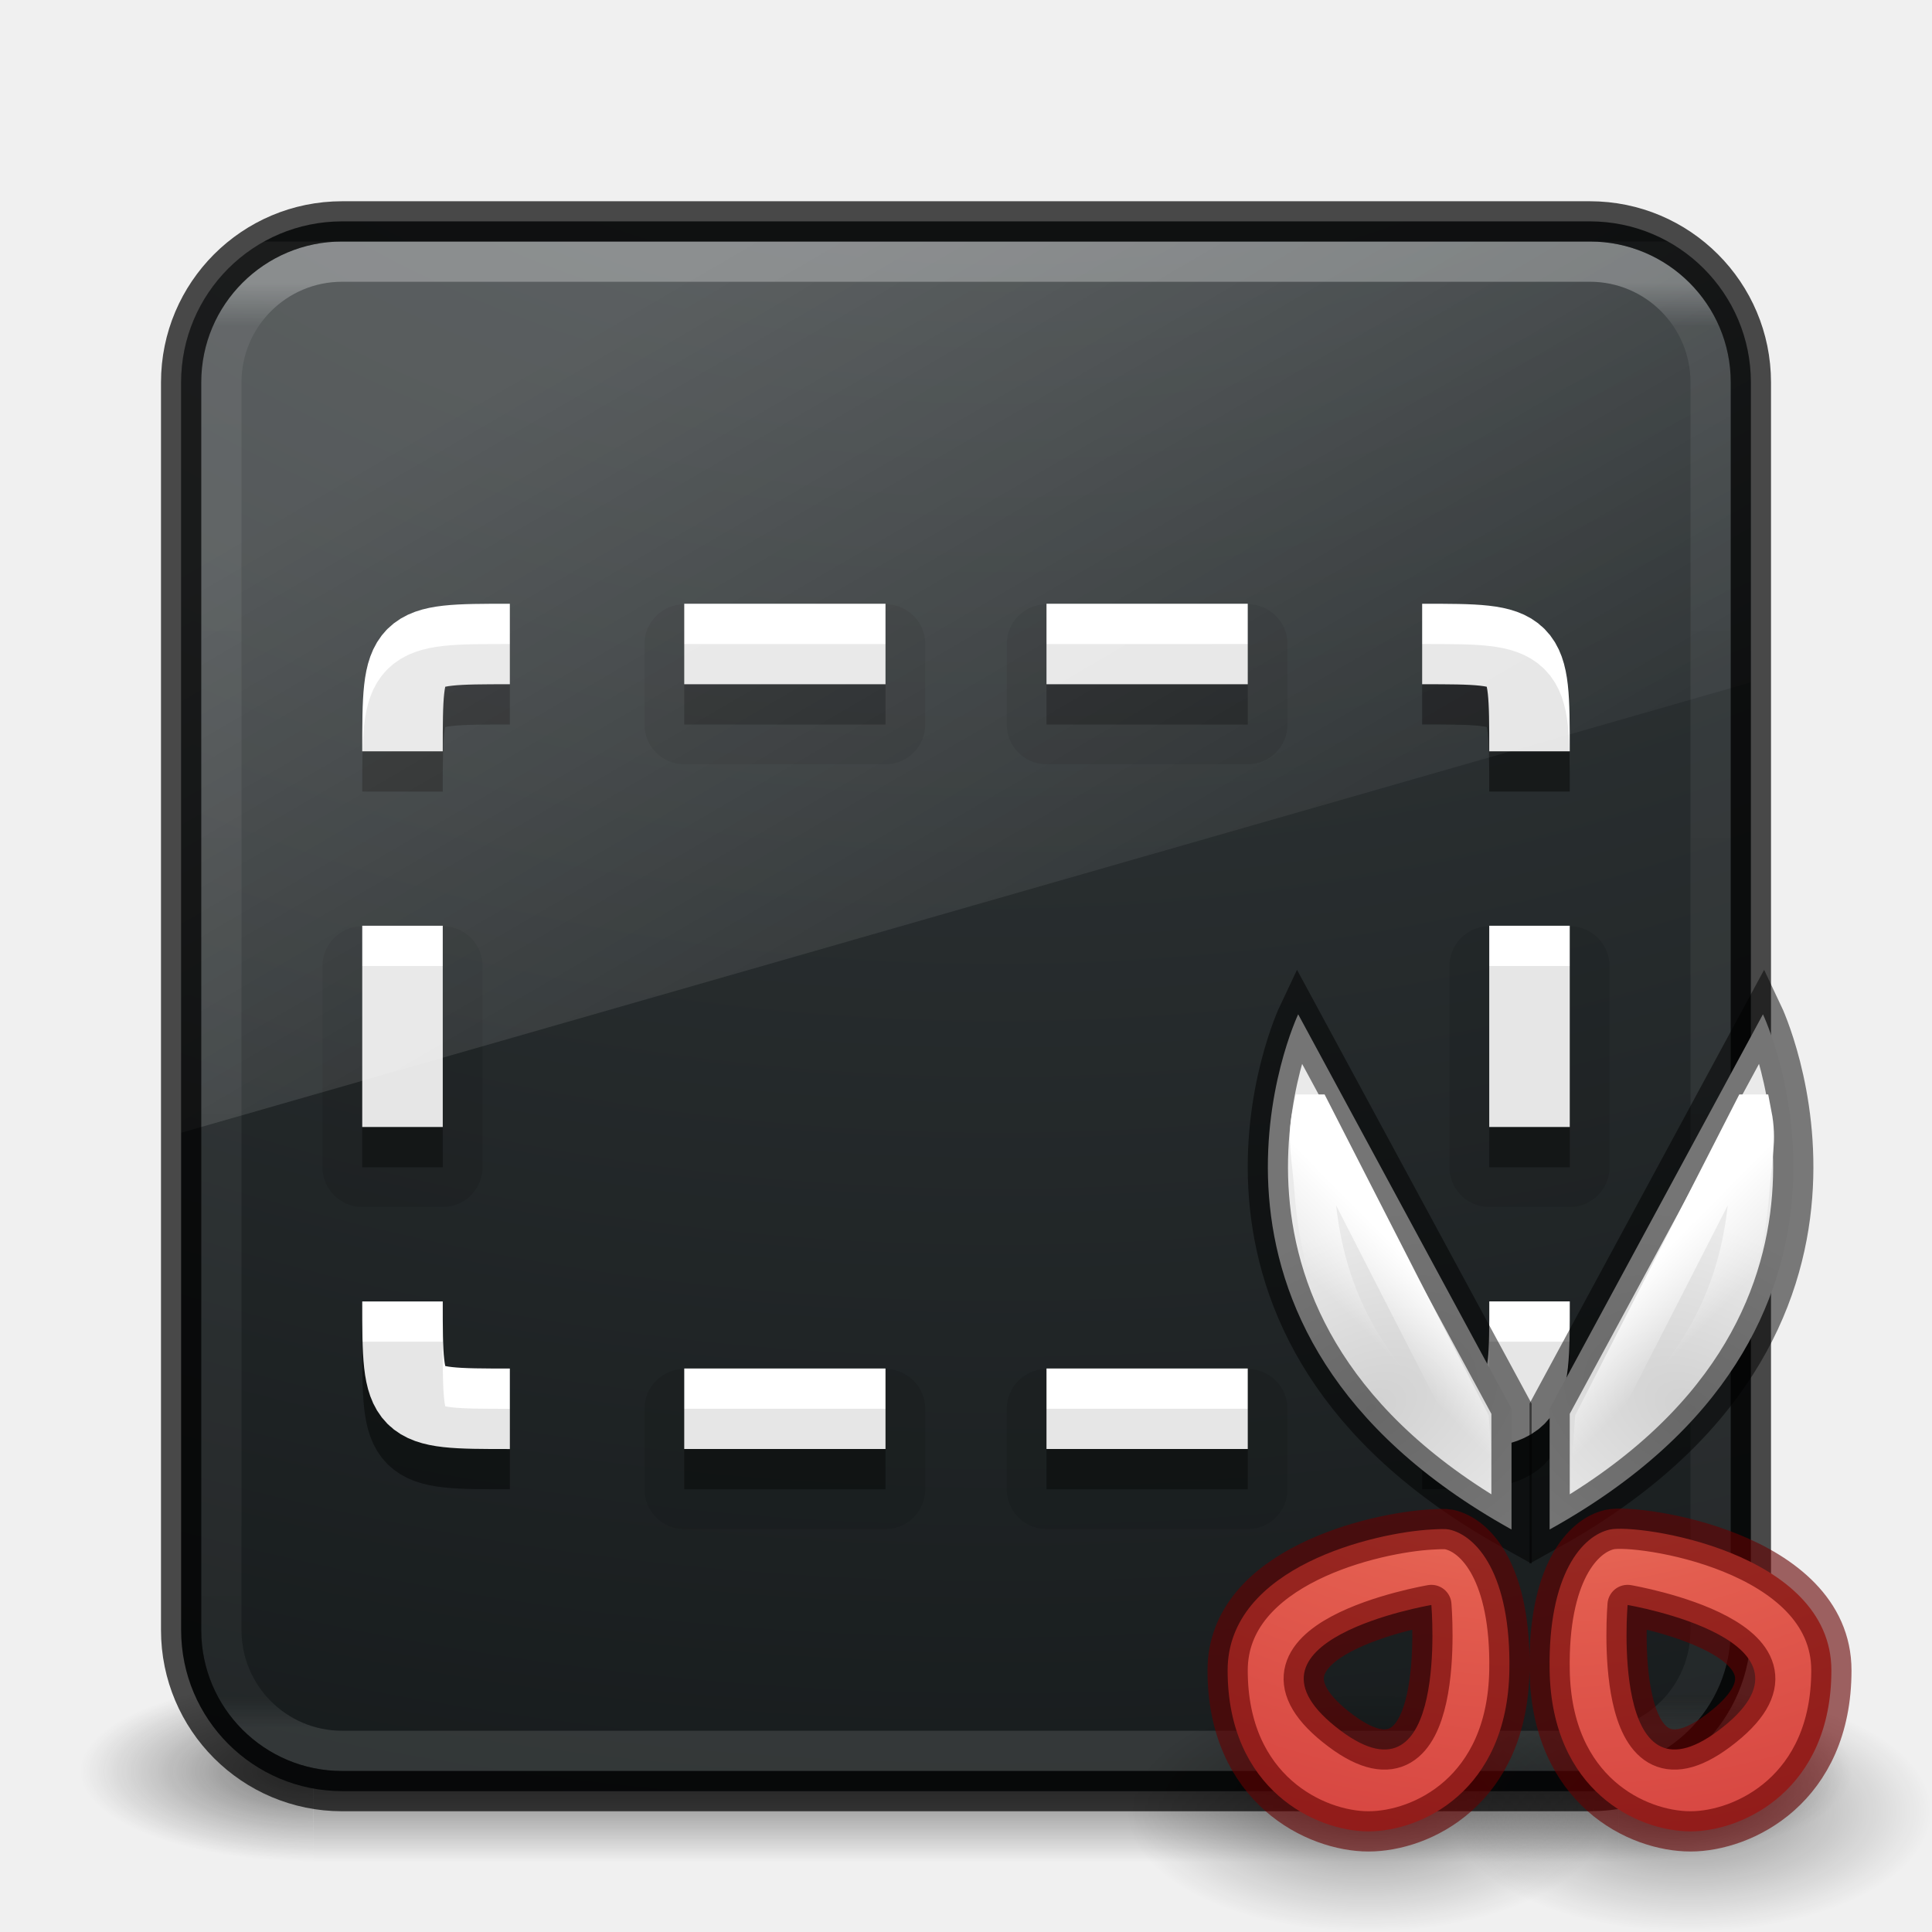
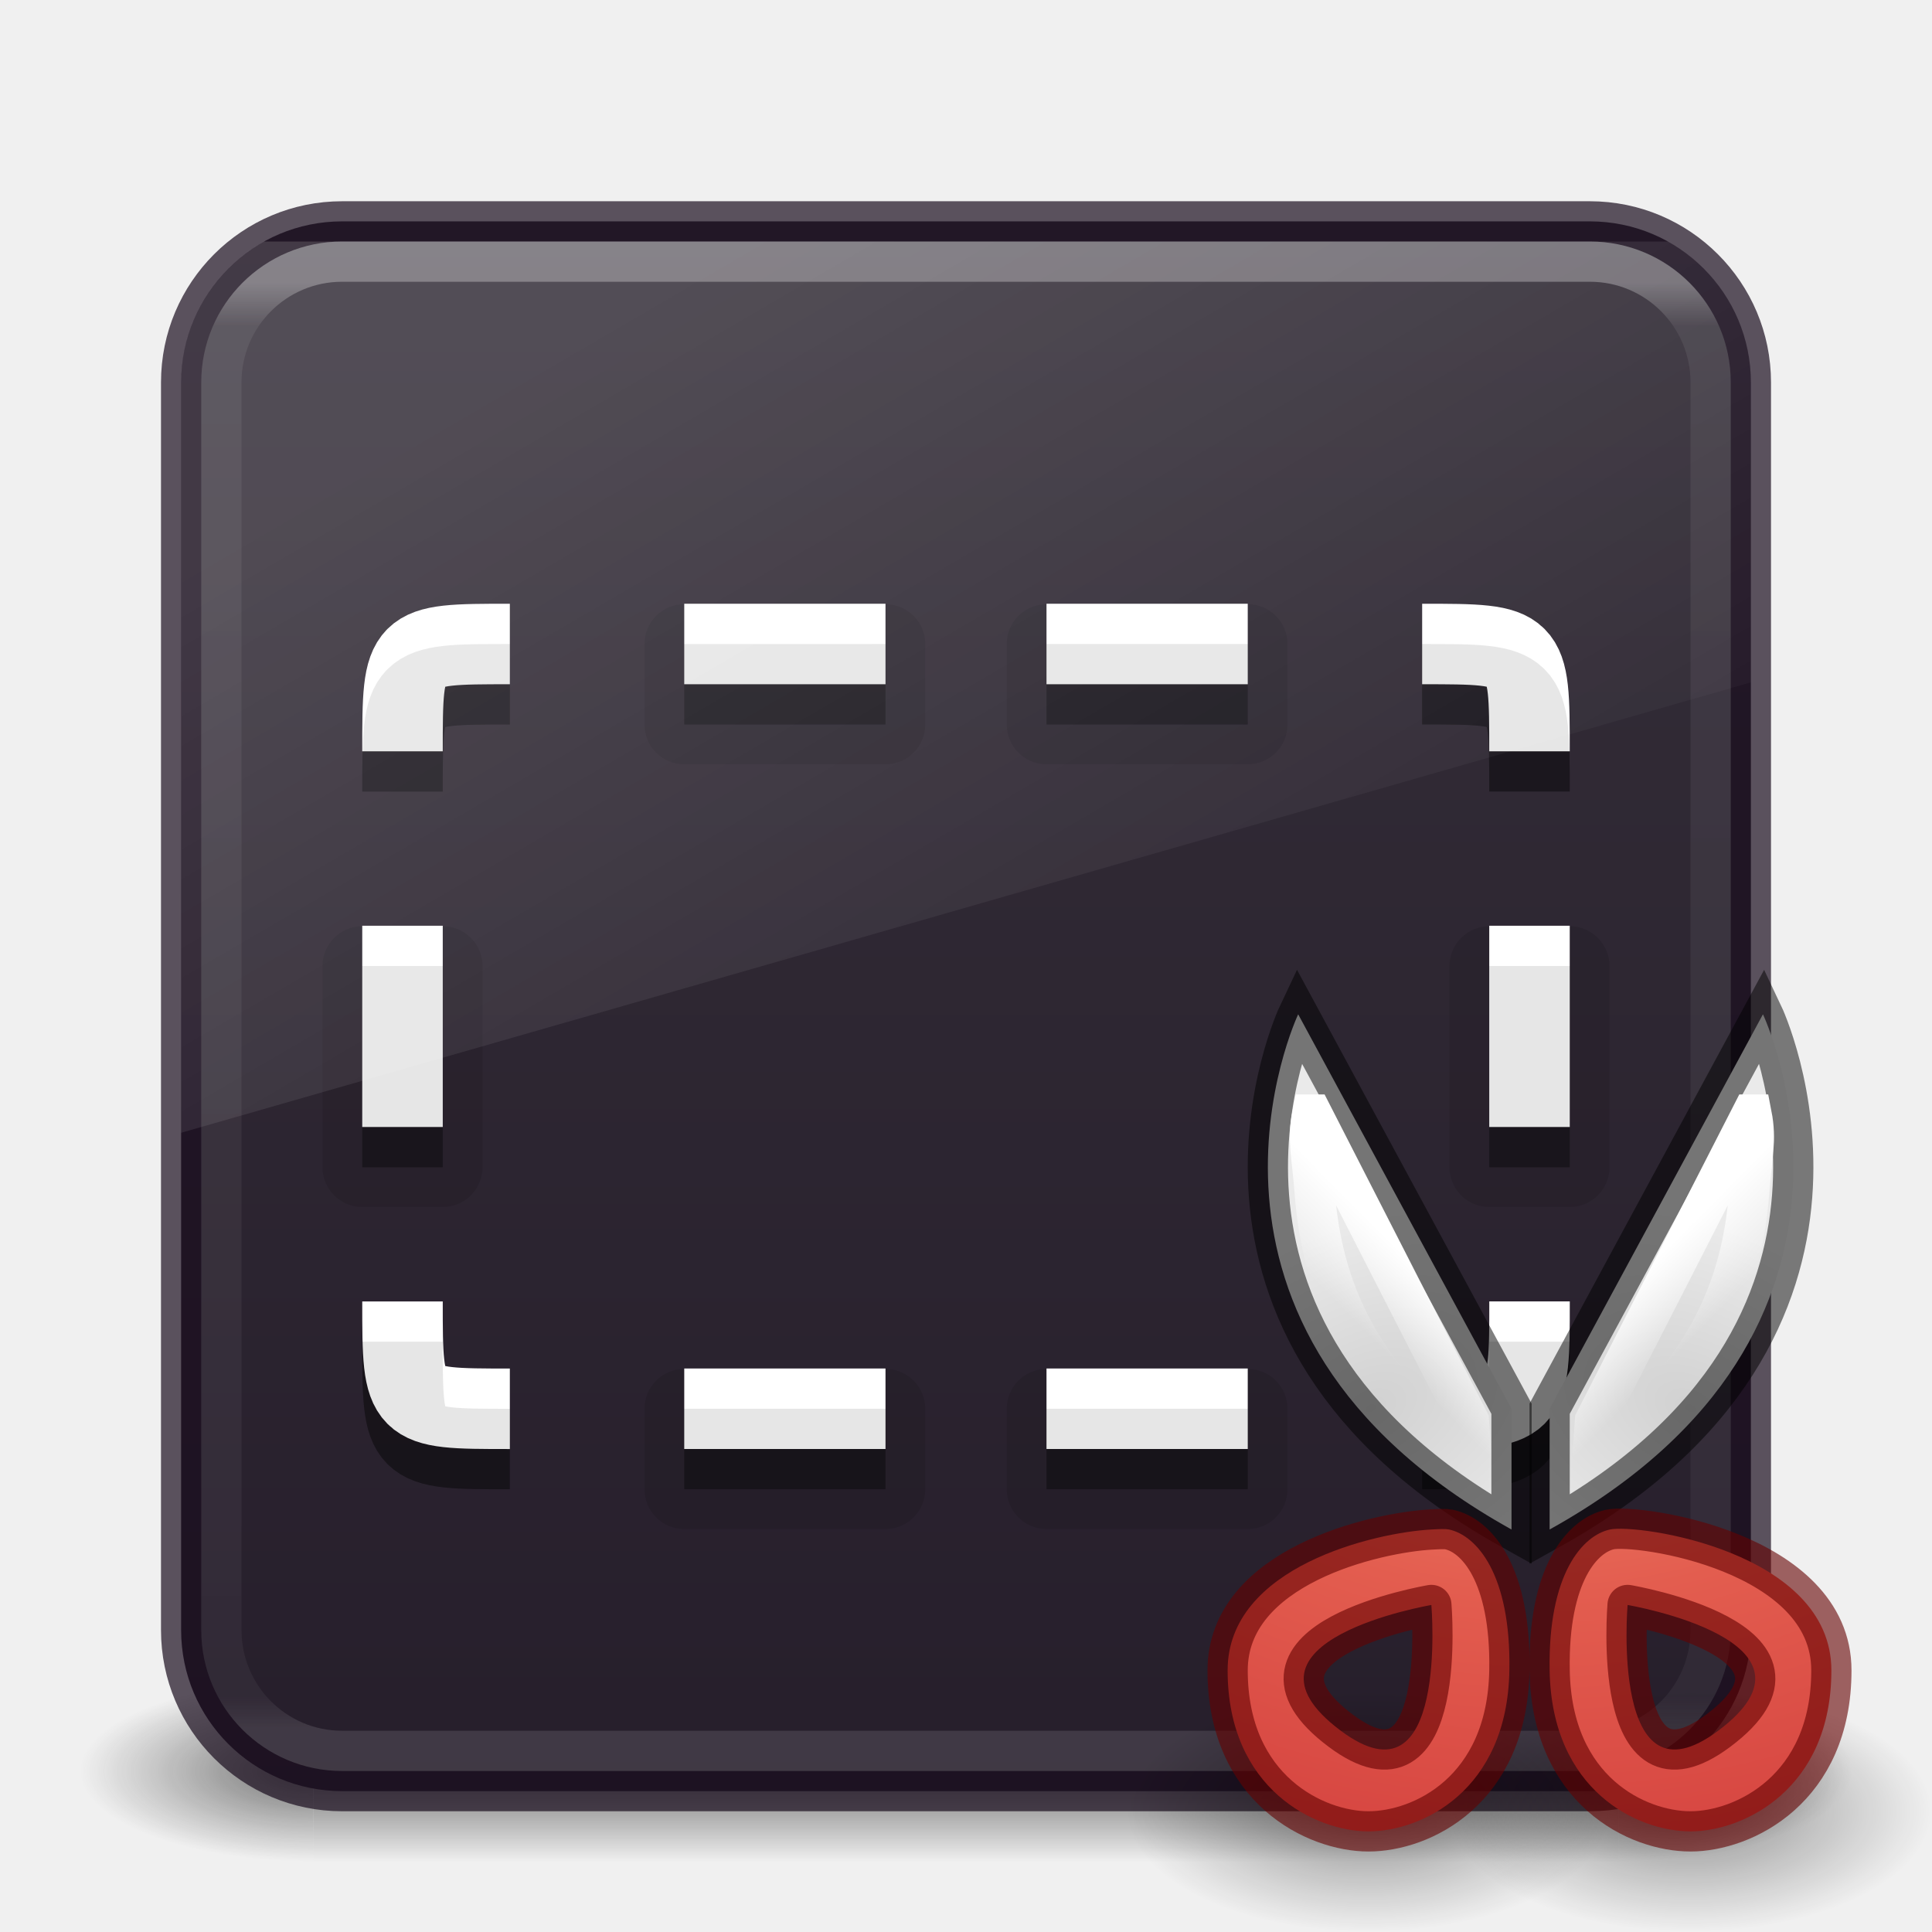
<svg xmlns="http://www.w3.org/2000/svg" xmlns:xlink="http://www.w3.org/1999/xlink" version="1.1" width="48" height="48" id="svg4296">
  <defs id="defs4298">
    <linearGradient id="linearGradient3895">
      <stop id="stop3897" style="stop-color:#ffffff;stop-opacity:1" offset="0" />
      <stop id="stop3899" style="stop-color:#ffffff;stop-opacity:0.235" offset="0.03" />
      <stop id="stop3901" style="stop-color:#ffffff;stop-opacity:0.157" offset="0.978" />
      <stop id="stop3903" style="stop-color:#ffffff;stop-opacity:0.392" offset="1" />
    </linearGradient>
    <linearGradient id="linearGradient3688-166-749">
      <stop id="stop2883" style="stop-color:#181818;stop-opacity:1" offset="0" />
      <stop id="stop2885" style="stop-color:#181818;stop-opacity:0" offset="1" />
    </linearGradient>
    <linearGradient id="linearGradient3688-464-309">
      <stop id="stop2889" style="stop-color:#181818;stop-opacity:1" offset="0" />
      <stop id="stop2891" style="stop-color:#181818;stop-opacity:0" offset="1" />
    </linearGradient>
    <linearGradient id="linearGradient3702-501-757">
      <stop id="stop2895" style="stop-color:#181818;stop-opacity:0" offset="0" />
      <stop id="stop2897" style="stop-color:#181818;stop-opacity:1" offset="0.5" />
      <stop id="stop2899" style="stop-color:#181818;stop-opacity:0" offset="1" />
    </linearGradient>
    <linearGradient x1="24" y1="6.032" x2="24" y2="41.934" id="linearGradient3024" xlink:href="#linearGradient3895" gradientUnits="userSpaceOnUse" gradientTransform="translate(4e-6,1.000006)" />
    <radialGradient cx="4.993" cy="43.5" r="2.5" fx="4.993" fy="43.5" id="radialGradient3038" xlink:href="#linearGradient3688-166-749" gradientUnits="userSpaceOnUse" gradientTransform="matrix(2.003784,0,0,1.4,27.98813,-17.4)" />
    <radialGradient cx="4.993" cy="43.5" r="2.5" fx="4.993" fy="43.5" id="radialGradient3040" xlink:href="#linearGradient3688-464-309" gradientUnits="userSpaceOnUse" gradientTransform="matrix(2.003784,0,0,1.4,-20.01187,-104.4)" />
    <linearGradient x1="25.058" y1="47.028" x2="25.058" y2="39.999" id="linearGradient3042" xlink:href="#linearGradient3702-501-757" gradientUnits="userSpaceOnUse" />
-     <radialGradient cx="6.953" cy="9.957" r="12.672" fx="6.953" fy="9.957" id="radialGradient3988-3" xlink:href="#linearGradient2867-449-88-871-390-598-476-591-434-148-57-177-8-3-3-6-4-8-8-8-5-7-8" gradientUnits="userSpaceOnUse" gradientTransform="matrix(0,5.938034,-7.290009,0,97.41849,-54.25018)" />
-     <linearGradient id="linearGradient2867-449-88-871-390-598-476-591-434-148-57-177-8-3-3-6-4-8-8-8-5-7-8">
-       <stop id="stop3750-1-0-7-6-6-1-3-9-3-9-2" style="stop-color:#404648;stop-opacity:1" offset="0" />
-       <stop id="stop3754-1-8-5-2-7-6-7-1-9-1-0" style="stop-color:#0c1011;stop-opacity:1" offset="1" />
-     </linearGradient>
    <linearGradient id="linearGradient5060">
      <stop id="stop5062" style="stop-color:#000000;stop-opacity:1" offset="0" />
      <stop id="stop5064" style="stop-color:#000000;stop-opacity:0" offset="1" />
    </linearGradient>
    <radialGradient cx="15" cy="1039.7" r="3.527" fx="15" fy="1039.7" id="radialGradient3525" xlink:href="#linearGradient3764" gradientUnits="userSpaceOnUse" gradientTransform="matrix(-0.5671064,-1.134203,-1.701299,0.8506569,1811.401,-832.4149)" />
    <linearGradient id="linearGradient3764">
      <stop id="stop3766" style="stop-color:#d1d1d1;stop-opacity:1" offset="0" />
      <stop id="stop3768" style="stop-color:#eaeaea;stop-opacity:1" offset="1" />
    </linearGradient>
    <radialGradient cx="15" cy="1039.7" r="3.527" fx="15" fy="1039.7" id="radialGradient3520" xlink:href="#linearGradient3764" gradientUnits="userSpaceOnUse" gradientTransform="matrix(0.5671064,-1.134203,1.701299,0.8506569,-1735.347,-832.4149)" />
    <radialGradient cx="62.625" cy="4.625" r="10.625" fx="62.625" fy="4.625" id="radialGradient3517" xlink:href="#linearGradient5060" gradientUnits="userSpaceOnUse" gradientTransform="matrix(0.5647059,0,0,0.2823525,-1.364705,43.6941)" />
    <radialGradient cx="62.625" cy="4.625" r="10.625" fx="62.625" fy="4.625" id="radialGradient3514" xlink:href="#linearGradient5060" gradientUnits="userSpaceOnUse" gradientTransform="matrix(0.5647059,0,0,0.2823525,6.635295,43.6941)" />
    <radialGradient xlink:href="#linearGradient3242-7-6" id="radialGradient4230-4" gradientUnits="userSpaceOnUse" gradientTransform="matrix(0,2.964144,-3.653559,0,74.84552,3.509215)" cx="8.863" cy="9.994" fx="8.863" fy="9.994" r="12.672" />
    <linearGradient id="linearGradient3242-7-6">
      <stop id="stop3244-6-4" style="stop-color:#f89b7e;stop-opacity:1" offset="0" />
      <stop id="stop3246-7-5" style="stop-color:#e35d4f;stop-opacity:1" offset="0.262" />
      <stop id="stop3248-8-6" style="stop-color:#c6262e;stop-opacity:1" offset="0.661" />
      <stop id="stop3250-6-8" style="stop-color:#690b2c;stop-opacity:1" offset="1" />
    </linearGradient>
    <linearGradient xlink:href="#linearGradient4685" id="linearGradient3415" gradientUnits="userSpaceOnUse" x1="56" y1="40" x2="58.033" y2="42.054" gradientTransform="matrix(0.6954129,0,0,0.7112432,3.162217,1.841337)" />
    <linearGradient id="linearGradient4685">
      <stop offset="0" style="stop-color:#ffffff;stop-opacity:1" id="stop4687" />
      <stop offset="1" style="stop-color:#ffffff;stop-opacity:0" id="stop4689" />
    </linearGradient>
    <linearGradient y2="42.054" x2="58.033" y1="40" x1="56" gradientTransform="matrix(-0.6954129,0,0,0.7112432,72.95916,1.841337)" gradientUnits="userSpaceOnUse" id="linearGradient4203" xlink:href="#linearGradient4685" />
    <linearGradient x1="10" y1="-3" x2="20" y2="12" id="linearGradient3887" xlink:href="#linearGradient4685" gradientUnits="userSpaceOnUse" gradientTransform="matrix(1.65191,0,0,1.444444,-10.59602,17.55555)" />
+     <linearGradient xlink:href="#outerBackgroundGradient-5-0" id="linearGradient4158" x1="19.005" y1="202.811" x2="19.005" y2="242.787" gradientUnits="userSpaceOnUse" gradientTransform="translate(0,-248.0036)" />
+     <linearGradient id="outerBackgroundGradient-5-0">
+       <stop id="stop3864-8-6-4" offset="0" style="stop-color:#261e2b;stop-opacity:1;" />
+       <stop id="stop3866-9-1-86" offset="1" style="stop-color:#352f39;stop-opacity:1;" />
+     </linearGradient>
  </defs>
  <g transform="matrix(1.157895,0,0,0.6428571,-3.789476,16.03572)" id="g3712-5" style="opacity:0.6">
    <rect width="5" height="7" x="38" y="40" id="rect2801-3" style="fill:url(#radialGradient3038);fill-opacity:1;stroke:none" />
    <rect width="5" height="7" x="-10" y="-47" transform="scale(-1,-1)" id="rect3696-6" style="fill:url(#radialGradient3040);fill-opacity:1;stroke:none" />
    <rect width="28" height="7" x="10" y="40" id="rect3700-4" style="fill:url(#linearGradient3042);fill-opacity:1;stroke:none" />
  </g>
-   <rect width="39" height="39" rx="4" ry="4" x="4.5" y="5.5" id="rect5505-21" style="color:#000000;clip-rule:nonzero;display:inline;overflow:visible;visibility:visible;opacity:1;isolation:auto;mix-blend-mode:normal;color-interpolation:sRGB;color-interpolation-filters:linearRGB;solid-color:#000000;solid-opacity:1;fill:url(#radialGradient3988-3);fill-opacity:1;fill-rule:nonzero;stroke:none;stroke-width:1;stroke-linecap:butt;stroke-linejoin:miter;stroke-miterlimit:4;stroke-dasharray:none;stroke-dashoffset:0;stroke-opacity:1;marker:none;color-rendering:auto;image-rendering:auto;shape-rendering:auto;text-rendering:auto;enable-background:accumulate" />
+   <rect width="39" height="39" rx="4" ry="4" x="4.5" y="-44.5" id="rect5505-21" style="color:#000000;font-variation-settings:normal;clip-rule:nonzero;display:inline;overflow:visible;visibility:visible;opacity:1;isolation:auto;mix-blend-mode:normal;color-interpolation:sRGB;color-interpolation-filters:linearRGB;solid-color:#000000;solid-opacity:1;vector-effect:none;fill:url(#linearGradient4158);fill-opacity:1;fill-rule:nonzero;stroke:#1a0e1f;stroke-width:1;stroke-linecap:butt;stroke-linejoin:miter;stroke-miterlimit:4;stroke-dasharray:none;stroke-dashoffset:0;stroke-opacity:0.7;-inkscape-stroke:none;marker:none;color-rendering:auto;image-rendering:auto;shape-rendering:auto;text-rendering:auto;enable-background:accumulate;stop-color:#000000;stop-opacity:1" transform="scale(1,-1)" />
  <rect width="37" height="37" rx="3" ry="3" x="5.5" y="6.5" id="rect6741" style="opacity:0.3;fill:none;stroke:url(#linearGradient3024);stroke-width:1;stroke-linecap:round;stroke-linejoin:round;stroke-miterlimit:4;stroke-dasharray:none;stroke-dashoffset:0;stroke-opacity:1" />
  <g transform="translate(-3.4983966e-8,5.000293)" style="opacity:0.1" id="g4537-9">
    <path id="path4477-8" style="fill:#000000;fill-opacity:1;fill-rule:evenodd;stroke:none" d="M 17,10.012 A 0.988,0.988 0 0 0 16.012,11 v 2 A 0.988,0.988 0 0 0 17,13.988 h 5 A 0.988,0.988 0 0 0 22.988,13 V 11 A 0.988,0.988 0 0 0 22,10.012 Z m 9,0 A 0.988,0.988 0 0 0 25.012,11 v 2 A 0.988,0.988 0 0 0 26,13.988 h 5 A 0.988,0.988 0 0 0 31.988,13 V 11 A 0.988,0.988 0 0 0 31,10.012 Z m -17,8 A 0.988,0.988 0 0 0 8.012,19 v 5 A 0.988,0.988 0 0 0 9,24.988 h 2 A 0.988,0.988 0 0 0 11.988,24 V 19 A 0.988,0.988 0 0 0 11,18.012 Z m 28,0 A 0.988,0.988 0 0 0 36.012,19 v 5 A 0.988,0.988 0 0 0 37,24.988 h 2 A 0.988,0.988 0 0 0 39.988,24 V 19 A 0.988,0.988 0 0 0 39,18.012 Z m -20,11 A 0.988,0.988 0 0 0 16.012,30 v 2 A 0.988,0.988 0 0 0 17,32.988 h 5 A 0.988,0.988 0 0 0 22.988,32 V 30 A 0.988,0.988 0 0 0 22,29.012 Z m 9,0 A 0.988,0.988 0 0 0 25.012,30 v 2 A 0.988,0.988 0 0 0 26,32.988 h 5 A 0.988,0.988 0 0 0 31.988,32 V 30 A 0.988,0.988 0 0 0 31,29.012 Z" />
    <path style="fill:none;stroke:#000000;stroke-width:2;stroke-linecap:butt;stroke-linejoin:miter;stroke-miterlimit:4;stroke-dasharray:none;stroke-opacity:1" id="path4459-2" d="m 38,14.666 c 0,-2.667 0,-2.667 -2.667,-2.667" />
    <path style="fill:none;stroke:#000000;stroke-width:2;stroke-linecap:butt;stroke-linejoin:miter;stroke-miterlimit:4;stroke-dasharray:none;stroke-opacity:1" id="path2387-2" d="m 12.667,12 c -2.667,0 -2.667,0 -2.667,2.667" />
    <path style="fill:none;stroke:#000000;stroke-width:2;stroke-linecap:butt;stroke-linejoin:miter;stroke-miterlimit:4;stroke-dasharray:none;stroke-opacity:1" id="path4457-9" d="M 10,28.333 C 10,31 10,31 12.667,31" />
    <path style="fill:none;stroke:#000000;stroke-width:2;stroke-linecap:butt;stroke-linejoin:miter;stroke-miterlimit:4;stroke-dasharray:none;stroke-opacity:1" id="path4461-7" d="m 35.334,31 c 2.667,0 2.667,0 2.667,-2.667" />
  </g>
  <g id="g4537" style="opacity:0.3" transform="translate(0,5.000293)">
    <path d="m 38,14.666 c 0,-2.667 0,-2.667 -2.667,-2.667" id="path4459" style="fill:none;stroke:#000000;stroke-width:2;stroke-linecap:butt;stroke-linejoin:miter;stroke-miterlimit:4;stroke-dasharray:none;stroke-opacity:1" />
    <path d="m 12.667,12 c -2.667,0 -2.667,0 -2.667,2.667" id="path2387" style="fill:none;stroke:#000000;stroke-width:2;stroke-linecap:butt;stroke-linejoin:miter;stroke-miterlimit:4;stroke-dasharray:none;stroke-opacity:1" />
    <path d="m 17,11 v 2 h 5 v -2 z m 9,0 v 2 h 5 V 11 Z M 9,19 v 5 h 2 v -5 z m 28,0 v 5 h 2 V 19 Z M 17,30 v 2 h 5 v -2 z m 9,0 v 2 h 5 v -2 z" id="path4477" style="fill:#000000;fill-opacity:1;fill-rule:evenodd;stroke:none" />
    <path d="M 10,28.333 C 10,31 10,31 12.667,31" id="path4457" style="fill:none;stroke:#000000;stroke-width:2;stroke-linecap:butt;stroke-linejoin:miter;stroke-miterlimit:4;stroke-dasharray:none;stroke-opacity:1" />
    <path d="m 35.334,31 c 2.667,0 2.667,0 2.667,-2.667" id="path4461" style="fill:none;stroke:#000000;stroke-width:2;stroke-linecap:butt;stroke-linejoin:miter;stroke-miterlimit:4;stroke-dasharray:none;stroke-opacity:1" />
  </g>
  <g id="g1739" transform="translate(0,-1.9948242e-4)">
    <path id="path4477-4" style="opacity:1;fill:#ffffff;fill-opacity:1;fill-rule:evenodd;stroke:none" d="m 17,15 v 2 h 5 v -2 z m 9,0 v 2 h 5 V 15 Z M 9,23 v 5 h 2 v -5 z m 28,0 v 5 h 2 V 23 Z M 17,34 v 2 h 5 v -2 z m 9,0 v 2 h 5 v -2 z" />
    <path id="path4461-0" style="opacity:1;fill:none;stroke:#ffffff;stroke-width:2;stroke-linecap:butt;stroke-linejoin:miter;stroke-miterlimit:4;stroke-dasharray:none;stroke-opacity:1" d="m 35.334,35 c 2.667,0 2.667,0 2.667,-2.667 M 12.667,16 c -2.667,0 -2.667,0 -2.667,2.667 m 28,0 c 0,-2.667 0,-2.667 -2.667,-2.667 M 10,32.334 c 0,2.667 0,2.667 2.667,2.667" />
  </g>
  <g id="g2269" transform="translate(10.47992,38.27035)">
    <path id="path4477-4-3" style="font-variation-settings:normal;opacity:0.1;vector-effect:none;fill:#000000;fill-opacity:1;fill-rule:evenodd;stroke:none;stroke-width:2;stroke-linecap:butt;stroke-linejoin:miter;stroke-miterlimit:4;stroke-dasharray:none;stroke-dashoffset:0;stroke-opacity:1;-inkscape-stroke:none;stop-color:#000000" d="m 6.52,-22.27 v 2 h 5 v -2 z m 9,0 v 2 h 5 v -2 z m -17,8 v 5 h 2 v -5 z m 28,0 v 5 h 2 v -5 z m -20,11 v 2 h 5 v -2 z m 9,0 v 2 h 5 v -2 z" />
    <path id="path4461-0-5" style="font-variation-settings:normal;opacity:0.1;vector-effect:none;fill:none;fill-opacity:1;stroke:#000000;stroke-width:2;stroke-linecap:butt;stroke-linejoin:miter;stroke-miterlimit:4;stroke-dasharray:none;stroke-dashoffset:0;stroke-opacity:1;-inkscape-stroke:none;stop-color:#000000" d="m 24.854,-2.27 c 2.667,0 2.667,0 2.667,-2.667 M 2.187,-21.27 c -2.667,0 -2.667,0 -2.667,2.667 m 28,0 c 0,-2.667 0,-2.667 -2.667,-2.667 M -0.48,-4.936 c 0,2.667 0,2.667 2.667,2.667" />
  </g>
-   <path id="rect3872" style="display:inline;opacity:0.2;fill:url(#linearGradient3887);fill-opacity:1;stroke:none;stroke-width:1.334" d="M 6.559 6 C 5.329 6.681 4.5 7.99 4.5 9.5 L 4.5 28.143 L 43.5 16.953 L 43.5 9.5 C 43.5 7.99 42.671 6.681 41.441 6 L 6.559 6 z " />
-   <rect width="39" height="39" rx="4" ry="4" x="4.5" y="5.5" id="rect5505-21-3-2" style="color:#000000;display:inline;overflow:visible;visibility:visible;opacity:0.7;fill:none;stroke:#000000;stroke-width:1;stroke-linecap:round;stroke-linejoin:round;stroke-miterlimit:4;stroke-dasharray:none;stroke-dashoffset:0;stroke-opacity:1;marker:none;enable-background:accumulate" />
+   <path id="rect3872" style="display:inline;opacity:0.15;fill:url(#linearGradient3887);fill-opacity:1;stroke:none;stroke-width:1.334" d="M 6.559 6 C 5.329 6.681 4.5 7.99 4.5 9.5 L 4.5 28.143 L 43.5 16.953 L 43.5 9.5 C 43.5 7.99 42.671 6.681 41.441 6 L 6.559 6 z " />
  <g id="g108">
    <path style="fill:url(#radialGradient3525);fill-opacity:1;stroke:none" id="path3782" d="m 37.553,35 -5.3,-9.8 c 0,0 -3.7,7.8 5.3,12.8 z" />
    <path style="fill:url(#radialGradient3520);fill-opacity:1;stroke:none" id="path2990" d="m 38.5,35 5.3,-9.8 c 0,0 3.7,7.8 -5.3,12.8 z" />
    <path style="display:inline;overflow:visible;visibility:visible;opacity:0.4;fill:url(#radialGradient3517);fill-opacity:1;fill-rule:evenodd;stroke:none;stroke-width:1;marker:none" id="path8836" d="m 40,45 c 0,1.657 -2.686,3 -6,3 -3.314,0 -6,-1.343 -6,-3 0,-1.657 2.686,-3 6,-3 3.314,0 6,1.343 6,3 z" />
    <path style="display:inline;overflow:visible;visibility:visible;opacity:0.4;fill:url(#radialGradient3514);fill-opacity:1;fill-rule:evenodd;stroke:none;stroke-width:1;marker:none" id="path4007" d="m 48,45 c 0,1.657 -2.686,3 -6,3 -3.314,0 -6,-1.343 -6,-3 0,-1.657 2.686,-3 6,-3 3.314,0 6,1.343 6,3 z" />
    <path id="path3788" d="M 35.562,38 C 34.182,38.074 30.5,38.911 30.5,41.5 c 0,2.958 2.187,4 3.5,4 1.313,0 3.449,-1 3.5,-4 C 37.541,39.109 36.685,38.147 36,38 35.914,37.982 35.76,37.989 35.562,38 Z M 40,38 c -0.685,0.147 -1.541,1.109 -1.5,3.5 0.051,3 2.187,4 3.5,4 1.313,0 3.5,-1.042 3.5,-4 0,-2.959 -4.815,-3.647 -5.5,-3.5 z m -4.438,1.875 c 0,0 0.438,5.134 -2.25,3.125 -2.989,-2.234 2.25,-3.125 2.25,-3.125 z m 4.875,0 c 0,0 5.239,0.891 2.25,3.125 -2.688,2.009 -2.25,-3.125 -2.25,-3.125 z" style="color:#000000;display:inline;overflow:visible;visibility:visible;fill:url(#radialGradient4230-4);fill-opacity:1;fill-rule:nonzero;stroke:none;stroke-width:1;stroke-linecap:butt;stroke-linejoin:miter;stroke-opacity:1;marker:none;enable-background:accumulate" />
    <path style="opacity:0.5;fill:none;stroke:#000000;stroke-width:1px;stroke-linecap:butt;stroke-linejoin:miter;stroke-opacity:1" id="path3782-0" d="m 37.553,35 -5.3,-9.8 c 0,0 -3.7,7.8 5.3,12.8 z" />
    <path style="opacity:0.5;fill:none;stroke:#000000;stroke-width:1px;stroke-linecap:butt;stroke-linejoin:miter;stroke-opacity:1" id="path2990-3" d="m 38.5,35 5.3,-9.8 c 0,0 3.7,7.8 -5.3,12.8 z" />
    <path style="fill:none;stroke:url(#linearGradient3415);stroke-width:1px;stroke-linecap:butt;stroke-linejoin:miter;stroke-opacity:1" id="path4683" d="m 43.518,27.691 -3.891,7.609 -0.064,0.924 c 3.033,-2.114 3.746,-4.609 3.895,-6.608 0.067,-0.897 0.187,-1.279 0.061,-1.925 z" />
    <path style="fill:none;stroke:url(#linearGradient4203);stroke-width:1px;stroke-linecap:butt;stroke-linejoin:miter;stroke-opacity:1" id="path4683-1" d="m 32.603,27.691 3.891,7.609 0.064,0.924 c -3.033,-2.114 -3.746,-4.609 -3.895,-6.608 -0.067,-0.897 -0.187,-1.279 -0.061,-1.925 z" />
    <path id="path3788-5" d="M 35.562,38 C 34.182,38.074 30.5,38.911 30.5,41.5 c 0,2.958 2.187,4 3.5,4 1.313,0 3.449,-1 3.5,-4 C 37.541,39.109 36.685,38.147 36,38 35.914,37.982 35.76,37.989 35.562,38 Z M 40,38 c -0.685,0.147 -1.541,1.109 -1.5,3.5 0.051,3 2.187,4 3.5,4 1.313,0 3.5,-1.042 3.5,-4 0,-2.959 -4.815,-3.647 -5.5,-3.5 z m -4.438,1.875 c 0,0 0.438,5.134 -2.25,3.125 -2.989,-2.234 2.25,-3.125 2.25,-3.125 z m 4.875,0 c 0,0 5.239,0.891 2.25,3.125 -2.688,2.009 -2.25,-3.125 -2.25,-3.125 z" style="color:#000000;display:inline;overflow:visible;visibility:visible;opacity:0.6;fill:none;fill-opacity:1;stroke:#640000;stroke-width:1;stroke-linecap:round;stroke-linejoin:round;stroke-miterlimit:4;stroke-dasharray:none;stroke-dashoffset:0;stroke-opacity:1;marker:none;enable-background:accumulate" />
  </g>
</svg>
